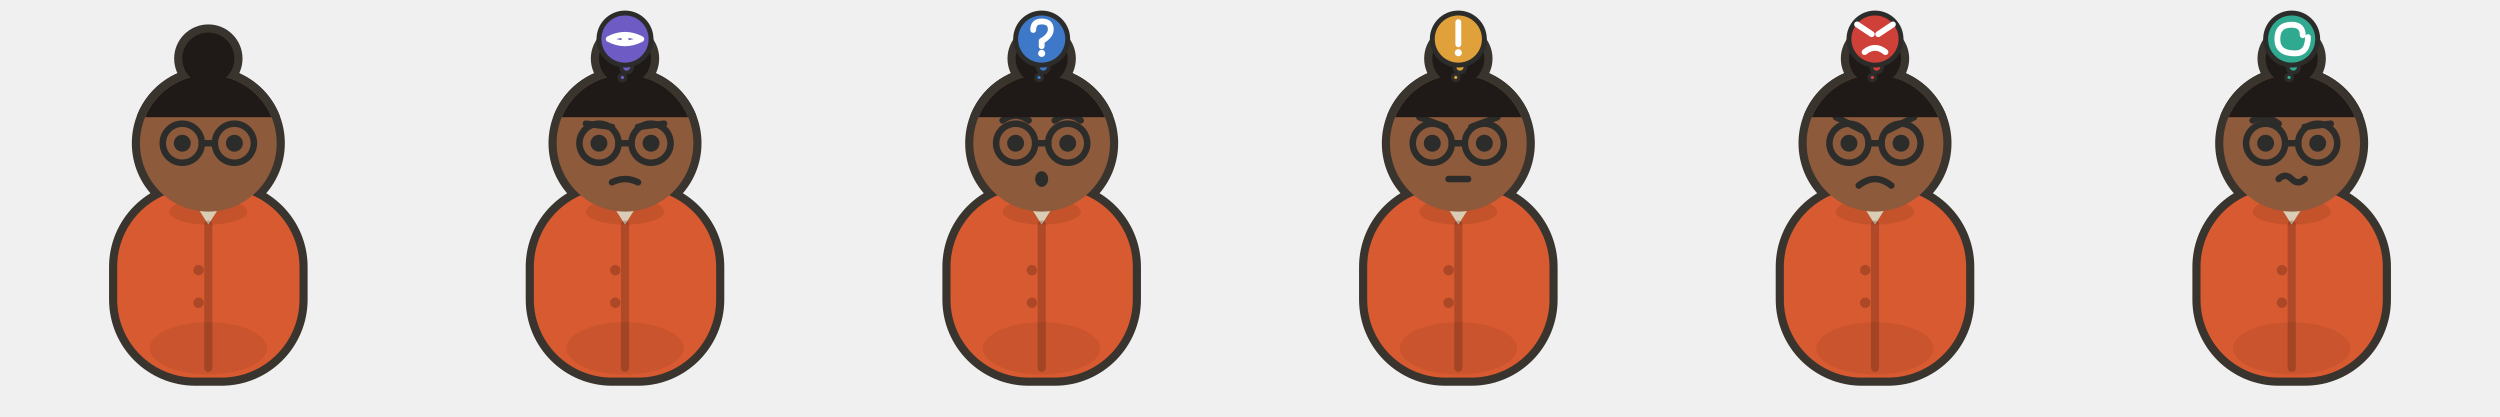
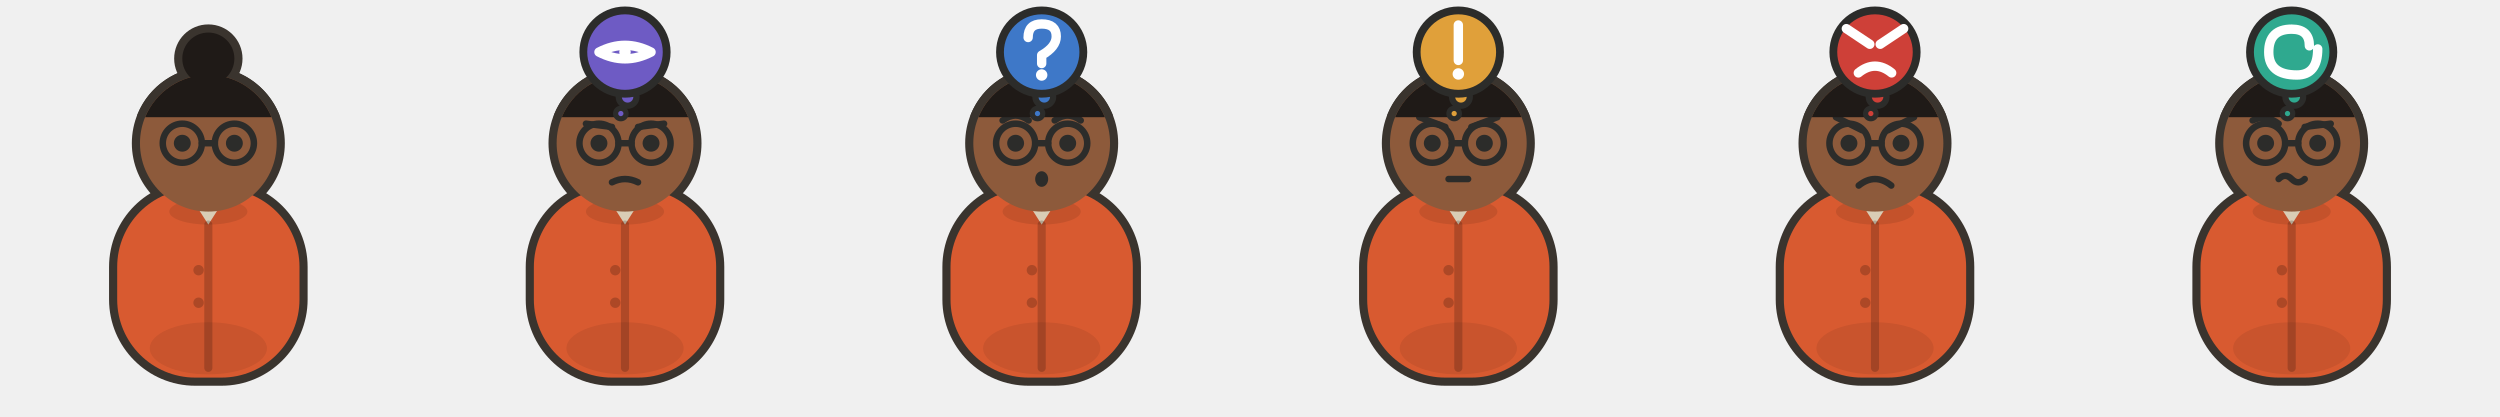
<svg xmlns="http://www.w3.org/2000/svg" viewBox="0 0 768 128" width="768" height="128">
  <g transform="translate(0 0)">
    <g transform="translate(64 0) scale(1 1) translate(-64 0)">
      <g transform="translate(64 87)">
        <path d="M -4 -29 h 8 a 24 24 0 0 1 24 24 v 10 a 24 24 0 0 1 -24 24 h -8 a 24 24 0 0 1 -24 -24 v -10 a 24 24 0 0 1 24 -24 Z" fill="#3A342E" stroke="#3A342E" stroke-width="5" stroke-linejoin="round" stroke-linecap="round" />
      </g>
    </g>
    <g transform="translate(64 58) scale(1) translate(-64 -58)">
      <g transform="translate(64 44)">
        <path d="M -21 0 a 21 21 0 1 0 42 0 a 21 21 0 1 0 -42 0 Z" fill="#3A342E" stroke="#3A342E" stroke-width="5" stroke-linejoin="round" stroke-linecap="round" />
      </g>
      <g transform="translate(64 44)">
        <path d="M -19.416 -8 A 21 21 0 0 1 19.416 -8 Z" fill="#3A342E" stroke="#3A342E" stroke-width="5" stroke-linejoin="round" stroke-linecap="round" />
        <path d="M -8 -26 a 8 8 0 1 0 16 0 a 8 8 0 1 0 -16 0 Z" fill="#3A342E" stroke="#3A342E" stroke-width="5" stroke-linejoin="round" stroke-linecap="round" />
      </g>
    </g>
    <g transform="translate(64 0) scale(1 1) translate(-64 0)">
      <g transform="translate(64 87)">
        <path d="M -4 -29 h 8 a 24 24 0 0 1 24 24 v 10 a 24 24 0 0 1 -24 24 h -8 a 24 24 0 0 1 -24 -24 v -10 a 24 24 0 0 1 24 -24 Z" fill="#D85A30" />
        <path d="M -18 20 a 18 8 0 1 0 36 0 a 18 8 0 1 0 -36 0 Z" fill="#00000012" />
      </g>
      <g transform="translate(64 87)">
        <path d="M -7 -29 L 0 -18 L 7 -29 Z" fill="#F0E2C8" />
        <path d="M 0 -18 L 0 26" fill="none" stroke="#00000030" stroke-width="2.5" stroke-linecap="round" stroke-linejoin="round" />
        <path d="M -4.6 -4 a 1.6 1.6 0 1 0 3.2 0 a 1.6 1.6 0 1 0 -3.2 0 Z" fill="#00000033" />
        <path d="M -4.6 6 a 1.6 1.6 0 1 0 3.2 0 a 1.6 1.6 0 1 0 -3.2 0 Z" fill="#00000033" />
      </g>
      <g transform="translate(64 87)">
        <path d="M -12 -22 a 12 4 0 1 0 24 0 a 12 4 0 1 0 -24 0 Z" fill="#00000018" />
      </g>
    </g>
    <g transform="translate(64 58) scale(1) translate(-64 -58)">
      <g transform="translate(64 44)">
        <path d="M -21 0 a 21 21 0 1 0 42 0 a 21 21 0 1 0 -42 0 Z" fill="#8D5A3B" />
        <path d="M -10.6 0 a 2.6 2.6 0 1 0 5.2 0 a 2.6 2.6 0 1 0 -5.2 0 Z" fill="#2C2C2A" />
        <path d="M 5.4 0 a 2.6 2.6 0 1 0 5.2 0 a 2.6 2.6 0 1 0 -5.2 0 Z" fill="#2C2C2A" />
      </g>
      <g transform="translate(64 44)">
        <path d="M -19.416 -8 A 21 21 0 0 1 19.416 -8 Z" fill="#1F1A17" />
        <path d="M -8 -26 a 8 8 0 1 0 16 0 a 8 8 0 1 0 -16 0 Z" fill="#1F1A17" />
      </g>
      <g transform="translate(64 44)">
        <path d="M -14 0 a 6 6 0 1 0 12 0 a 6 6 0 1 0 -12 0 Z" fill="none" stroke="#2C2C2A" stroke-width="2" stroke-linecap="round" stroke-linejoin="round" />
        <path d="M 2 0 a 6 6 0 1 0 12 0 a 6 6 0 1 0 -12 0 Z" fill="none" stroke="#2C2C2A" stroke-width="2" stroke-linecap="round" stroke-linejoin="round" />
        <path d="M -2 0 L 2 0" fill="none" stroke="#2C2C2A" stroke-width="2" stroke-linecap="round" stroke-linejoin="round" />
      </g>
    </g>
  </g>
  <g transform="translate(128 0)">
    <g transform="translate(64 0) scale(1 1) translate(-64 0)">
      <g transform="translate(64 87)">
        <path d="M -4 -29 h 8 a 24 24 0 0 1 24 24 v 10 a 24 24 0 0 1 -24 24 h -8 a 24 24 0 0 1 -24 -24 v -10 a 24 24 0 0 1 24 -24 Z" fill="#3A342E" stroke="#3A342E" stroke-width="5" stroke-linejoin="round" stroke-linecap="round" />
      </g>
    </g>
    <g transform="translate(64 58) scale(1) translate(-64 -58)">
      <g transform="translate(64 44)">
        <path d="M -21 0 a 21 21 0 1 0 42 0 a 21 21 0 1 0 -42 0 Z" fill="#3A342E" stroke="#3A342E" stroke-width="5" stroke-linejoin="round" stroke-linecap="round" />
      </g>
      <g transform="translate(64 44)">
        <path d="M -19.416 -8 A 21 21 0 0 1 19.416 -8 Z" fill="#3A342E" stroke="#3A342E" stroke-width="5" stroke-linejoin="round" stroke-linecap="round" />
        <path d="M -8 -26 a 8 8 0 1 0 16 0 a 8 8 0 1 0 -16 0 Z" fill="#3A342E" stroke="#3A342E" stroke-width="5" stroke-linejoin="round" stroke-linecap="round" />
      </g>
    </g>
    <g transform="translate(64 0) scale(1 1) translate(-64 0)">
      <g transform="translate(64 87)">
        <path d="M -4 -29 h 8 a 24 24 0 0 1 24 24 v 10 a 24 24 0 0 1 -24 24 h -8 a 24 24 0 0 1 -24 -24 v -10 a 24 24 0 0 1 24 -24 Z" fill="#D85A30" />
        <path d="M -18 20 a 18 8 0 1 0 36 0 a 18 8 0 1 0 -36 0 Z" fill="#00000012" />
      </g>
      <g transform="translate(64 87)">
        <path d="M -7 -29 L 0 -18 L 7 -29 Z" fill="#F0E2C8" />
        <path d="M 0 -18 L 0 26" fill="none" stroke="#00000030" stroke-width="2.5" stroke-linecap="round" stroke-linejoin="round" />
        <path d="M -4.6 -4 a 1.6 1.6 0 1 0 3.2 0 a 1.6 1.6 0 1 0 -3.2 0 Z" fill="#00000033" />
        <path d="M -4.6 6 a 1.6 1.6 0 1 0 3.2 0 a 1.6 1.6 0 1 0 -3.2 0 Z" fill="#00000033" />
      </g>
      <g transform="translate(64 87)">
        <path d="M -12 -22 a 12 4 0 1 0 24 0 a 12 4 0 1 0 -24 0 Z" fill="#00000018" />
      </g>
    </g>
    <g transform="translate(64 58) scale(1) translate(-64 -58)">
      <g transform="translate(64 44)">
        <path d="M -21 0 a 21 21 0 1 0 42 0 a 21 21 0 1 0 -42 0 Z" fill="#8D5A3B" />
        <path d="M -10.6 0 a 2.6 2.6 0 1 0 5.2 0 a 2.6 2.6 0 1 0 -5.2 0 Z" fill="#2C2C2A" />
        <path d="M 5.4 0 a 2.6 2.6 0 1 0 5.2 0 a 2.6 2.6 0 1 0 -5.2 0 Z" fill="#2C2C2A" />
      </g>
      <g transform="translate(64 44)">
        <path d="M -12 -6 L -4 -5" fill="none" stroke="#2C2C2A" stroke-width="2" stroke-linecap="round" stroke-linejoin="round" />
        <path d="M 4 -5 L 12 -6" fill="none" stroke="#2C2C2A" stroke-width="2" stroke-linecap="round" stroke-linejoin="round" />
        <path d="M -4 12 Q 0 10 4 12" fill="none" stroke="#2C2C2A" stroke-width="2" stroke-linecap="round" stroke-linejoin="round" />
      </g>
      <g transform="translate(64 44)">
        <path d="M -19.416 -8 A 21 21 0 0 1 19.416 -8 Z" fill="#1F1A17" />
        <path d="M -8 -26 a 8 8 0 1 0 16 0 a 8 8 0 1 0 -16 0 Z" fill="#1F1A17" />
      </g>
      <g transform="translate(64 44)">
        <path d="M -14 0 a 6 6 0 1 0 12 0 a 6 6 0 1 0 -12 0 Z" fill="none" stroke="#2C2C2A" stroke-width="2" stroke-linecap="round" stroke-linejoin="round" />
        <path d="M 2 0 a 6 6 0 1 0 12 0 a 6 6 0 1 0 -12 0 Z" fill="none" stroke="#2C2C2A" stroke-width="2" stroke-linecap="round" stroke-linejoin="round" />
        <path d="M -2 0 L 2 0" fill="none" stroke="#2C2C2A" stroke-width="2" stroke-linecap="round" stroke-linejoin="round" />
      </g>
    </g>
-     <g transform="translate(64 12)">
+     <g transform="translate(64 16) scale(1.6)">
      <path d="M -1.2 8.6 a 1.7 1.7 0 1 0 3.4 0 a 1.7 1.7 0 1 0 -3.4 0 Z" fill="#6E5BC4" stroke="#2C2C2A" stroke-width="1.2" />
      <path d="M -1.8 11.8 a 1 1 0 1 0 2 0 a 1 1 0 1 0 -2 0 Z" fill="#6E5BC4" stroke="#2C2C2A" stroke-width="1" />
      <path d="M -8 0 a 8 8 0 1 0 16 0 a 8 8 0 1 0 -16 0 Z" fill="#6E5BC4" stroke="#2C2C2A" stroke-width="1.5" stroke-linejoin="round" />
      <path d="M -5 0 Q 0 -2.6 5 0 Q 0 2.6 -5 0 Z" fill="none" stroke="#FFFFFF" stroke-width="1.8" stroke-linecap="round" stroke-linejoin="round" />
      <path d="M -1.1 0 a 1.1 1.1 0 1 0 2.2 0 a 1.1 1.1 0 1 0 -2.2 0 Z" fill="#FFFFFF" />
    </g>
  </g>
  <g transform="translate(256 0)">
    <g transform="translate(64 0) scale(1 1) translate(-64 0)">
      <g transform="translate(64 87)">
        <path d="M -4 -29 h 8 a 24 24 0 0 1 24 24 v 10 a 24 24 0 0 1 -24 24 h -8 a 24 24 0 0 1 -24 -24 v -10 a 24 24 0 0 1 24 -24 Z" fill="#3A342E" stroke="#3A342E" stroke-width="5" stroke-linejoin="round" stroke-linecap="round" />
      </g>
    </g>
    <g transform="translate(64 58) scale(1) translate(-64 -58)">
      <g transform="translate(64 44)">
        <path d="M -21 0 a 21 21 0 1 0 42 0 a 21 21 0 1 0 -42 0 Z" fill="#3A342E" stroke="#3A342E" stroke-width="5" stroke-linejoin="round" stroke-linecap="round" />
      </g>
      <g transform="translate(64 44)">
        <path d="M -19.416 -8 A 21 21 0 0 1 19.416 -8 Z" fill="#3A342E" stroke="#3A342E" stroke-width="5" stroke-linejoin="round" stroke-linecap="round" />
        <path d="M -8 -26 a 8 8 0 1 0 16 0 a 8 8 0 1 0 -16 0 Z" fill="#3A342E" stroke="#3A342E" stroke-width="5" stroke-linejoin="round" stroke-linecap="round" />
      </g>
    </g>
    <g transform="translate(64 0) scale(1 1) translate(-64 0)">
      <g transform="translate(64 87)">
        <path d="M -4 -29 h 8 a 24 24 0 0 1 24 24 v 10 a 24 24 0 0 1 -24 24 h -8 a 24 24 0 0 1 -24 -24 v -10 a 24 24 0 0 1 24 -24 Z" fill="#D85A30" />
        <path d="M -18 20 a 18 8 0 1 0 36 0 a 18 8 0 1 0 -36 0 Z" fill="#00000012" />
      </g>
      <g transform="translate(64 87)">
        <path d="M -7 -29 L 0 -18 L 7 -29 Z" fill="#F0E2C8" />
        <path d="M 0 -18 L 0 26" fill="none" stroke="#00000030" stroke-width="2.5" stroke-linecap="round" stroke-linejoin="round" />
        <path d="M -4.6 -4 a 1.6 1.6 0 1 0 3.2 0 a 1.6 1.6 0 1 0 -3.2 0 Z" fill="#00000033" />
        <path d="M -4.6 6 a 1.6 1.6 0 1 0 3.2 0 a 1.6 1.6 0 1 0 -3.2 0 Z" fill="#00000033" />
      </g>
      <g transform="translate(64 87)">
        <path d="M -12 -22 a 12 4 0 1 0 24 0 a 12 4 0 1 0 -24 0 Z" fill="#00000018" />
      </g>
    </g>
    <g transform="translate(64 58) scale(1) translate(-64 -58)">
      <g transform="translate(64 44)">
        <path d="M -21 0 a 21 21 0 1 0 42 0 a 21 21 0 1 0 -42 0 Z" fill="#8D5A3B" />
        <path d="M -10.6 0 a 2.6 2.6 0 1 0 5.2 0 a 2.6 2.6 0 1 0 -5.2 0 Z" fill="#2C2C2A" />
        <path d="M 5.4 0 a 2.6 2.6 0 1 0 5.2 0 a 2.6 2.6 0 1 0 -5.2 0 Z" fill="#2C2C2A" />
      </g>
      <g transform="translate(64 44)">
        <path d="M -12 -7 Q -8 -10 -4 -7" fill="none" stroke="#2C2C2A" stroke-width="2" stroke-linecap="round" stroke-linejoin="round" />
        <path d="M 4 -7 Q 8 -10 12 -7" fill="none" stroke="#2C2C2A" stroke-width="2" stroke-linecap="round" stroke-linejoin="round" />
        <path d="M -2 11 a 2 2.4 0 1 0 4 0 a 2 2.4 0 1 0 -4 0 Z" fill="#2C2C2A" />
      </g>
      <g transform="translate(64 44)">
        <path d="M -19.416 -8 A 21 21 0 0 1 19.416 -8 Z" fill="#1F1A17" />
        <path d="M -8 -26 a 8 8 0 1 0 16 0 a 8 8 0 1 0 -16 0 Z" fill="#1F1A17" />
      </g>
      <g transform="translate(64 44)">
        <path d="M -14 0 a 6 6 0 1 0 12 0 a 6 6 0 1 0 -12 0 Z" fill="none" stroke="#2C2C2A" stroke-width="2" stroke-linecap="round" stroke-linejoin="round" />
        <path d="M 2 0 a 6 6 0 1 0 12 0 a 6 6 0 1 0 -12 0 Z" fill="none" stroke="#2C2C2A" stroke-width="2" stroke-linecap="round" stroke-linejoin="round" />
        <path d="M -2 0 L 2 0" fill="none" stroke="#2C2C2A" stroke-width="2" stroke-linecap="round" stroke-linejoin="round" />
      </g>
    </g>
-     <g transform="translate(64 12)">
+     <g transform="translate(64 16) scale(1.6)">
      <path d="M -1.2 8.6 a 1.7 1.7 0 1 0 3.4 0 a 1.7 1.7 0 1 0 -3.4 0 Z" fill="#3E78C8" stroke="#2C2C2A" stroke-width="1.2" />
      <path d="M -1.8 11.8 a 1 1 0 1 0 2 0 a 1 1 0 1 0 -2 0 Z" fill="#3E78C8" stroke="#2C2C2A" stroke-width="1" />
      <path d="M -8 0 a 8 8 0 1 0 16 0 a 8 8 0 1 0 -16 0 Z" fill="#3E78C8" stroke="#2C2C2A" stroke-width="1.5" stroke-linejoin="round" />
      <path d="M -2.6 -2.8 Q -2.6 -5.4 0 -5.4 Q 2.8 -5.4 2.8 -3 Q 2.8 -1 0 0.6 L 0 2.2" fill="none" stroke="#FFFFFF" stroke-width="1.8" stroke-linecap="round" stroke-linejoin="round" />
      <path d="M -1.1 4.4 a 1.1 1.1 0 1 0 2.2 0 a 1.1 1.1 0 1 0 -2.2 0 Z" fill="#FFFFFF" />
    </g>
  </g>
  <g transform="translate(384 0)">
    <g transform="translate(64 0) scale(1 1) translate(-64 0)">
      <g transform="translate(64 87)">
        <path d="M -4 -29 h 8 a 24 24 0 0 1 24 24 v 10 a 24 24 0 0 1 -24 24 h -8 a 24 24 0 0 1 -24 -24 v -10 a 24 24 0 0 1 24 -24 Z" fill="#3A342E" stroke="#3A342E" stroke-width="5" stroke-linejoin="round" stroke-linecap="round" />
      </g>
    </g>
    <g transform="translate(64 58) scale(1) translate(-64 -58)">
      <g transform="translate(64 44)">
        <path d="M -21 0 a 21 21 0 1 0 42 0 a 21 21 0 1 0 -42 0 Z" fill="#3A342E" stroke="#3A342E" stroke-width="5" stroke-linejoin="round" stroke-linecap="round" />
      </g>
      <g transform="translate(64 44)">
        <path d="M -19.416 -8 A 21 21 0 0 1 19.416 -8 Z" fill="#3A342E" stroke="#3A342E" stroke-width="5" stroke-linejoin="round" stroke-linecap="round" />
        <path d="M -8 -26 a 8 8 0 1 0 16 0 a 8 8 0 1 0 -16 0 Z" fill="#3A342E" stroke="#3A342E" stroke-width="5" stroke-linejoin="round" stroke-linecap="round" />
      </g>
    </g>
    <g transform="translate(64 0) scale(1 1) translate(-64 0)">
      <g transform="translate(64 87)">
        <path d="M -4 -29 h 8 a 24 24 0 0 1 24 24 v 10 a 24 24 0 0 1 -24 24 h -8 a 24 24 0 0 1 -24 -24 v -10 a 24 24 0 0 1 24 -24 Z" fill="#D85A30" />
        <path d="M -18 20 a 18 8 0 1 0 36 0 a 18 8 0 1 0 -36 0 Z" fill="#00000012" />
      </g>
      <g transform="translate(64 87)">
        <path d="M -7 -29 L 0 -18 L 7 -29 Z" fill="#F0E2C8" />
        <path d="M 0 -18 L 0 26" fill="none" stroke="#00000030" stroke-width="2.5" stroke-linecap="round" stroke-linejoin="round" />
        <path d="M -4.6 -4 a 1.6 1.6 0 1 0 3.2 0 a 1.6 1.6 0 1 0 -3.2 0 Z" fill="#00000033" />
        <path d="M -4.6 6 a 1.6 1.6 0 1 0 3.2 0 a 1.6 1.6 0 1 0 -3.2 0 Z" fill="#00000033" />
      </g>
      <g transform="translate(64 87)">
        <path d="M -12 -22 a 12 4 0 1 0 24 0 a 12 4 0 1 0 -24 0 Z" fill="#00000018" />
      </g>
    </g>
    <g transform="translate(64 58) scale(1) translate(-64 -58)">
      <g transform="translate(64 44)">
        <path d="M -21 0 a 21 21 0 1 0 42 0 a 21 21 0 1 0 -42 0 Z" fill="#8D5A3B" />
        <path d="M -10.6 0 a 2.6 2.6 0 1 0 5.2 0 a 2.6 2.6 0 1 0 -5.2 0 Z" fill="#2C2C2A" />
        <path d="M 5.4 0 a 2.6 2.6 0 1 0 5.2 0 a 2.6 2.6 0 1 0 -5.2 0 Z" fill="#2C2C2A" />
      </g>
      <g transform="translate(64 44)">
        <path d="M -12 -8 L -4 -5" fill="none" stroke="#2C2C2A" stroke-width="2" stroke-linecap="round" stroke-linejoin="round" />
        <path d="M 4 -5 L 12 -8" fill="none" stroke="#2C2C2A" stroke-width="2" stroke-linecap="round" stroke-linejoin="round" />
        <path d="M -3 11 L 3 11" fill="none" stroke="#2C2C2A" stroke-width="2" stroke-linecap="round" stroke-linejoin="round" />
      </g>
      <g transform="translate(64 44)">
        <path d="M -19.416 -8 A 21 21 0 0 1 19.416 -8 Z" fill="#1F1A17" />
        <path d="M -8 -26 a 8 8 0 1 0 16 0 a 8 8 0 1 0 -16 0 Z" fill="#1F1A17" />
      </g>
      <g transform="translate(64 44)">
        <path d="M -14 0 a 6 6 0 1 0 12 0 a 6 6 0 1 0 -12 0 Z" fill="none" stroke="#2C2C2A" stroke-width="2" stroke-linecap="round" stroke-linejoin="round" />
        <path d="M 2 0 a 6 6 0 1 0 12 0 a 6 6 0 1 0 -12 0 Z" fill="none" stroke="#2C2C2A" stroke-width="2" stroke-linecap="round" stroke-linejoin="round" />
        <path d="M -2 0 L 2 0" fill="none" stroke="#2C2C2A" stroke-width="2" stroke-linecap="round" stroke-linejoin="round" />
      </g>
    </g>
-     <g transform="translate(64 12)">
+     <g transform="translate(64 16) scale(1.6)">
      <path d="M -1.2 8.6 a 1.7 1.7 0 1 0 3.4 0 a 1.7 1.7 0 1 0 -3.4 0 Z" fill="#E0A03A" stroke="#2C2C2A" stroke-width="1.2" />
      <path d="M -1.8 11.8 a 1 1 0 1 0 2 0 a 1 1 0 1 0 -2 0 Z" fill="#E0A03A" stroke="#2C2C2A" stroke-width="1" />
      <path d="M -8 0 a 8 8 0 1 0 16 0 a 8 8 0 1 0 -16 0 Z" fill="#E0A03A" stroke="#2C2C2A" stroke-width="1.5" stroke-linejoin="round" />
      <path d="M 0 -5.2 L 0 1.6" fill="none" stroke="#FFFFFF" stroke-width="1.8" stroke-linecap="round" stroke-linejoin="round" />
      <path d="M -1.1 4.2 a 1.1 1.1 0 1 0 2.2 0 a 1.1 1.1 0 1 0 -2.2 0 Z" fill="#FFFFFF" />
    </g>
  </g>
  <g transform="translate(512 0)">
    <g transform="translate(64 0) scale(1 1) translate(-64 0)">
      <g transform="translate(64 87)">
        <path d="M -4 -29 h 8 a 24 24 0 0 1 24 24 v 10 a 24 24 0 0 1 -24 24 h -8 a 24 24 0 0 1 -24 -24 v -10 a 24 24 0 0 1 24 -24 Z" fill="#3A342E" stroke="#3A342E" stroke-width="5" stroke-linejoin="round" stroke-linecap="round" />
      </g>
    </g>
    <g transform="translate(64 58) scale(1) translate(-64 -58)">
      <g transform="translate(64 44)">
        <path d="M -21 0 a 21 21 0 1 0 42 0 a 21 21 0 1 0 -42 0 Z" fill="#3A342E" stroke="#3A342E" stroke-width="5" stroke-linejoin="round" stroke-linecap="round" />
      </g>
      <g transform="translate(64 44)">
        <path d="M -19.416 -8 A 21 21 0 0 1 19.416 -8 Z" fill="#3A342E" stroke="#3A342E" stroke-width="5" stroke-linejoin="round" stroke-linecap="round" />
        <path d="M -8 -26 a 8 8 0 1 0 16 0 a 8 8 0 1 0 -16 0 Z" fill="#3A342E" stroke="#3A342E" stroke-width="5" stroke-linejoin="round" stroke-linecap="round" />
      </g>
    </g>
    <g transform="translate(64 0) scale(1 1) translate(-64 0)">
      <g transform="translate(64 87)">
        <path d="M -4 -29 h 8 a 24 24 0 0 1 24 24 v 10 a 24 24 0 0 1 -24 24 h -8 a 24 24 0 0 1 -24 -24 v -10 a 24 24 0 0 1 24 -24 Z" fill="#D85A30" />
        <path d="M -18 20 a 18 8 0 1 0 36 0 a 18 8 0 1 0 -36 0 Z" fill="#00000012" />
      </g>
      <g transform="translate(64 87)">
        <path d="M -7 -29 L 0 -18 L 7 -29 Z" fill="#F0E2C8" />
        <path d="M 0 -18 L 0 26" fill="none" stroke="#00000030" stroke-width="2.5" stroke-linecap="round" stroke-linejoin="round" />
        <path d="M -4.6 -4 a 1.6 1.6 0 1 0 3.2 0 a 1.6 1.6 0 1 0 -3.2 0 Z" fill="#00000033" />
        <path d="M -4.6 6 a 1.6 1.6 0 1 0 3.2 0 a 1.6 1.6 0 1 0 -3.2 0 Z" fill="#00000033" />
      </g>
      <g transform="translate(64 87)">
        <path d="M -12 -22 a 12 4 0 1 0 24 0 a 12 4 0 1 0 -24 0 Z" fill="#00000018" />
      </g>
    </g>
    <g transform="translate(64 58) scale(1) translate(-64 -58)">
      <g transform="translate(64 44)">
        <path d="M -21 0 a 21 21 0 1 0 42 0 a 21 21 0 1 0 -42 0 Z" fill="#8D5A3B" />
        <path d="M -10.6 0 a 2.6 2.6 0 1 0 5.2 0 a 2.6 2.6 0 1 0 -5.2 0 Z" fill="#2C2C2A" />
        <path d="M 5.4 0 a 2.6 2.6 0 1 0 5.2 0 a 2.6 2.6 0 1 0 -5.2 0 Z" fill="#2C2C2A" />
      </g>
      <g transform="translate(64 44)">
        <path d="M -12 -8 L -4 -4" fill="none" stroke="#2C2C2A" stroke-width="2" stroke-linecap="round" stroke-linejoin="round" />
        <path d="M 4 -4 L 12 -8" fill="none" stroke="#2C2C2A" stroke-width="2" stroke-linecap="round" stroke-linejoin="round" />
        <path d="M -5 13 Q 0 9 5 13" fill="none" stroke="#2C2C2A" stroke-width="2" stroke-linecap="round" stroke-linejoin="round" />
      </g>
      <g transform="translate(64 44)">
        <path d="M -19.416 -8 A 21 21 0 0 1 19.416 -8 Z" fill="#1F1A17" />
        <path d="M -8 -26 a 8 8 0 1 0 16 0 a 8 8 0 1 0 -16 0 Z" fill="#1F1A17" />
      </g>
      <g transform="translate(64 44)">
        <path d="M -14 0 a 6 6 0 1 0 12 0 a 6 6 0 1 0 -12 0 Z" fill="none" stroke="#2C2C2A" stroke-width="2" stroke-linecap="round" stroke-linejoin="round" />
        <path d="M 2 0 a 6 6 0 1 0 12 0 a 6 6 0 1 0 -12 0 Z" fill="none" stroke="#2C2C2A" stroke-width="2" stroke-linecap="round" stroke-linejoin="round" />
        <path d="M -2 0 L 2 0" fill="none" stroke="#2C2C2A" stroke-width="2" stroke-linecap="round" stroke-linejoin="round" />
      </g>
    </g>
-     <g transform="translate(64 12)">
+     <g transform="translate(64 16) scale(1.6)">
      <path d="M -1.2 8.6 a 1.7 1.7 0 1 0 3.4 0 a 1.7 1.7 0 1 0 -3.4 0 Z" fill="#CE4038" stroke="#2C2C2A" stroke-width="1.2" />
      <path d="M -1.8 11.8 a 1 1 0 1 0 2 0 a 1 1 0 1 0 -2 0 Z" fill="#CE4038" stroke="#2C2C2A" stroke-width="1" />
      <path d="M -8 0 a 8 8 0 1 0 16 0 a 8 8 0 1 0 -16 0 Z" fill="#CE4038" stroke="#2C2C2A" stroke-width="1.5" stroke-linejoin="round" />
      <path d="M -5.5 -4.5 L -1 -1.5" fill="none" stroke="#FFFFFF" stroke-width="1.8" stroke-linecap="round" stroke-linejoin="round" />
      <path d="M 5.5 -4.5 L 1 -1.5" fill="none" stroke="#FFFFFF" stroke-width="1.8" stroke-linecap="round" stroke-linejoin="round" />
      <path d="M -3.2 4 Q 0 1.4 3.2 4" fill="none" stroke="#FFFFFF" stroke-width="1.8" stroke-linecap="round" stroke-linejoin="round" />
    </g>
  </g>
  <g transform="translate(640 0)">
    <g transform="translate(64 0) scale(1 1) translate(-64 0)">
      <g transform="translate(64 87)">
        <path d="M -4 -29 h 8 a 24 24 0 0 1 24 24 v 10 a 24 24 0 0 1 -24 24 h -8 a 24 24 0 0 1 -24 -24 v -10 a 24 24 0 0 1 24 -24 Z" fill="#3A342E" stroke="#3A342E" stroke-width="5" stroke-linejoin="round" stroke-linecap="round" />
      </g>
    </g>
    <g transform="translate(64 58) scale(1) translate(-64 -58)">
      <g transform="translate(64 44)">
        <path d="M -21 0 a 21 21 0 1 0 42 0 a 21 21 0 1 0 -42 0 Z" fill="#3A342E" stroke="#3A342E" stroke-width="5" stroke-linejoin="round" stroke-linecap="round" />
      </g>
      <g transform="translate(64 44)">
        <path d="M -19.416 -8 A 21 21 0 0 1 19.416 -8 Z" fill="#3A342E" stroke="#3A342E" stroke-width="5" stroke-linejoin="round" stroke-linecap="round" />
        <path d="M -8 -26 a 8 8 0 1 0 16 0 a 8 8 0 1 0 -16 0 Z" fill="#3A342E" stroke="#3A342E" stroke-width="5" stroke-linejoin="round" stroke-linecap="round" />
      </g>
    </g>
    <g transform="translate(64 0) scale(1 1) translate(-64 0)">
      <g transform="translate(64 87)">
        <path d="M -4 -29 h 8 a 24 24 0 0 1 24 24 v 10 a 24 24 0 0 1 -24 24 h -8 a 24 24 0 0 1 -24 -24 v -10 a 24 24 0 0 1 24 -24 Z" fill="#D85A30" />
        <path d="M -18 20 a 18 8 0 1 0 36 0 a 18 8 0 1 0 -36 0 Z" fill="#00000012" />
      </g>
      <g transform="translate(64 87)">
        <path d="M -7 -29 L 0 -18 L 7 -29 Z" fill="#F0E2C8" />
        <path d="M 0 -18 L 0 26" fill="none" stroke="#00000030" stroke-width="2.5" stroke-linecap="round" stroke-linejoin="round" />
        <path d="M -4.6 -4 a 1.6 1.6 0 1 0 3.2 0 a 1.6 1.6 0 1 0 -3.2 0 Z" fill="#00000033" />
        <path d="M -4.6 6 a 1.6 1.6 0 1 0 3.2 0 a 1.6 1.6 0 1 0 -3.2 0 Z" fill="#00000033" />
      </g>
      <g transform="translate(64 87)">
        <path d="M -12 -22 a 12 4 0 1 0 24 0 a 12 4 0 1 0 -24 0 Z" fill="#00000018" />
      </g>
    </g>
    <g transform="translate(64 58) scale(1) translate(-64 -58)">
      <g transform="translate(64 44)">
        <path d="M -21 0 a 21 21 0 1 0 42 0 a 21 21 0 1 0 -42 0 Z" fill="#8D5A3B" />
        <path d="M -10.6 0 a 2.6 2.6 0 1 0 5.2 0 a 2.6 2.6 0 1 0 -5.2 0 Z" fill="#2C2C2A" />
        <path d="M 5.4 0 a 2.6 2.6 0 1 0 5.2 0 a 2.6 2.6 0 1 0 -5.2 0 Z" fill="#2C2C2A" />
      </g>
      <g transform="translate(64 44)">
        <path d="M -12 -7 Q -8 -9 -4 -6" fill="none" stroke="#2C2C2A" stroke-width="2" stroke-linecap="round" stroke-linejoin="round" />
        <path d="M 4 -5 L 12 -6" fill="none" stroke="#2C2C2A" stroke-width="2" stroke-linecap="round" stroke-linejoin="round" />
        <path d="M -4 11 Q -2 9 0 11 Q 2 13 4 11" fill="none" stroke="#2C2C2A" stroke-width="2" stroke-linecap="round" stroke-linejoin="round" />
      </g>
      <g transform="translate(64 44)">
        <path d="M -19.416 -8 A 21 21 0 0 1 19.416 -8 Z" fill="#1F1A17" />
        <path d="M -8 -26 a 8 8 0 1 0 16 0 a 8 8 0 1 0 -16 0 Z" fill="#1F1A17" />
      </g>
      <g transform="translate(64 44)">
        <path d="M -14 0 a 6 6 0 1 0 12 0 a 6 6 0 1 0 -12 0 Z" fill="none" stroke="#2C2C2A" stroke-width="2" stroke-linecap="round" stroke-linejoin="round" />
        <path d="M 2 0 a 6 6 0 1 0 12 0 a 6 6 0 1 0 -12 0 Z" fill="none" stroke="#2C2C2A" stroke-width="2" stroke-linecap="round" stroke-linejoin="round" />
        <path d="M -2 0 L 2 0" fill="none" stroke="#2C2C2A" stroke-width="2" stroke-linecap="round" stroke-linejoin="round" />
      </g>
    </g>
-     <g transform="translate(64 12)">
+     <g transform="translate(64 16) scale(1.6)">
      <path d="M -1.2 8.6 a 1.7 1.7 0 1 0 3.4 0 a 1.7 1.7 0 1 0 -3.4 0 Z" fill="#2FA98F" stroke="#2C2C2A" stroke-width="1.2" />
      <path d="M -1.8 11.8 a 1 1 0 1 0 2 0 a 1 1 0 1 0 -2 0 Z" fill="#2FA98F" stroke="#2C2C2A" stroke-width="1" />
      <path d="M -8 0 a 8 8 0 1 0 16 0 a 8 8 0 1 0 -16 0 Z" fill="#2FA98F" stroke="#2C2C2A" stroke-width="1.5" stroke-linejoin="round" />
      <path d="M 3.4 -1.2 Q 3.4 -4.4 0 -4.4 Q -4.4 -4.4 -4.4 0 Q -4.4 4.4 1 4.4 Q 5 4.4 5 -0.6" fill="none" stroke="#FFFFFF" stroke-width="1.8" stroke-linecap="round" stroke-linejoin="round" />
    </g>
  </g>
</svg>
